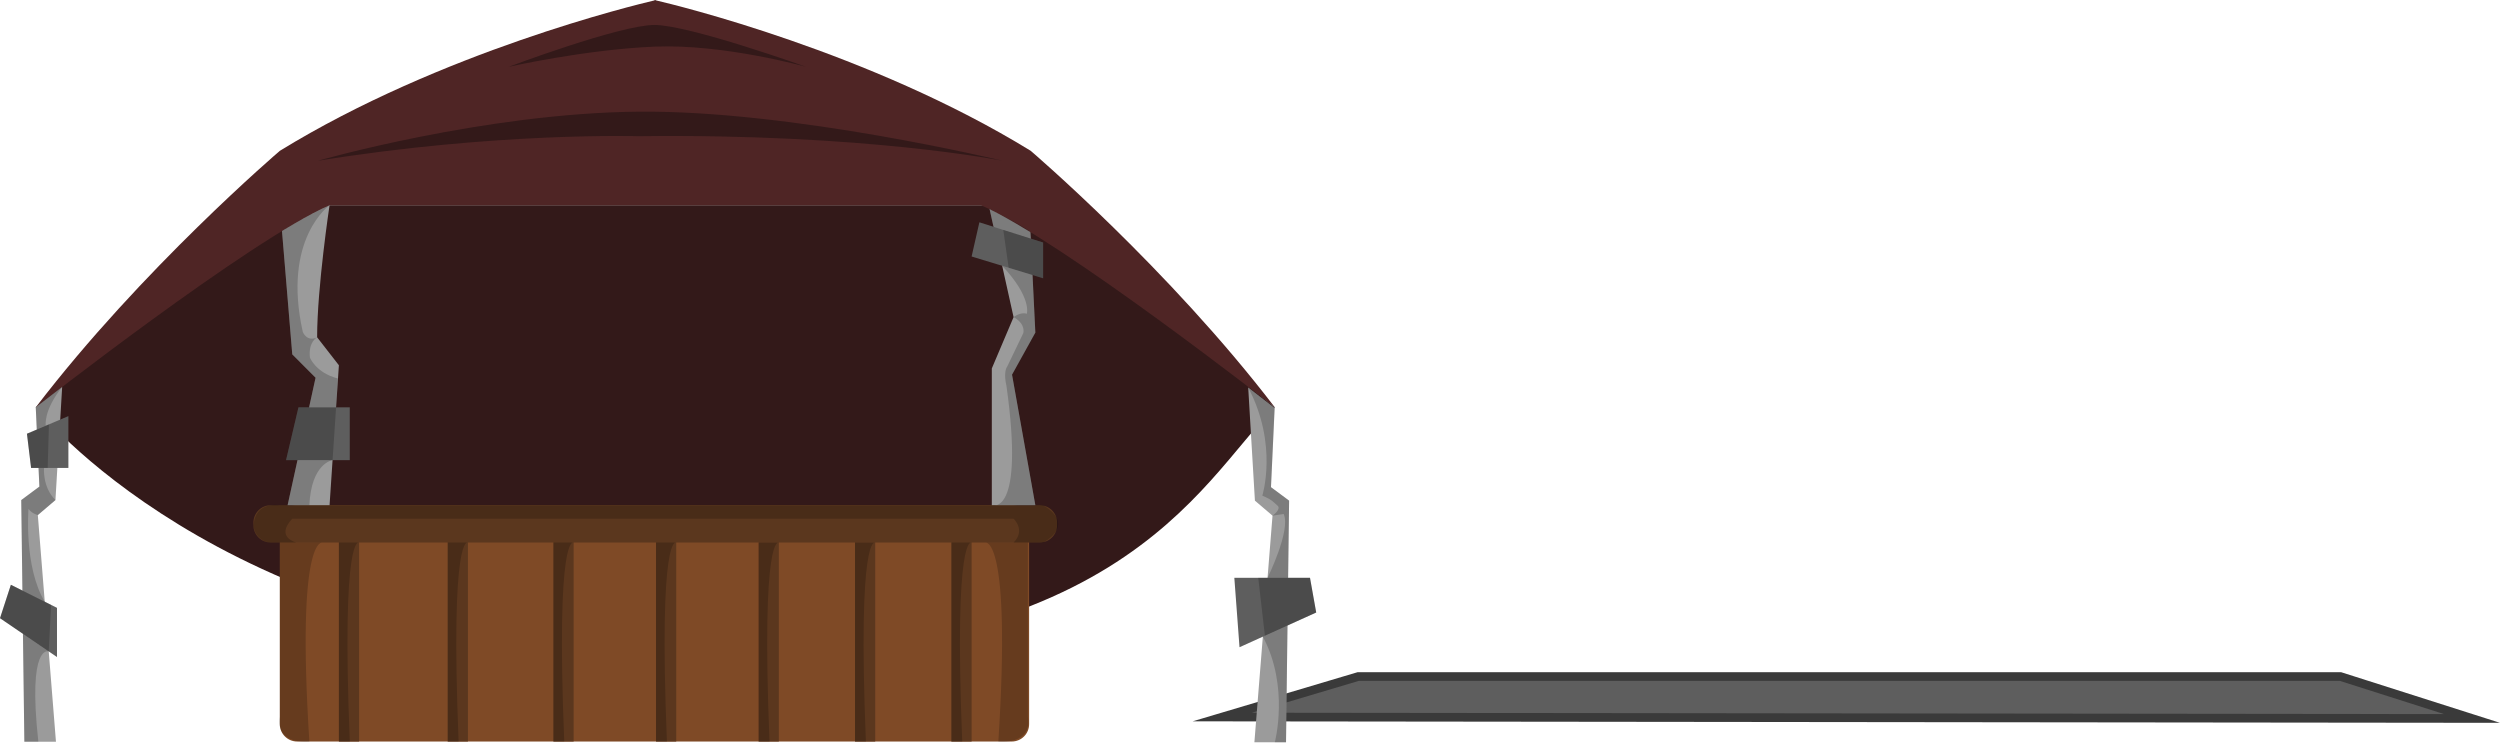
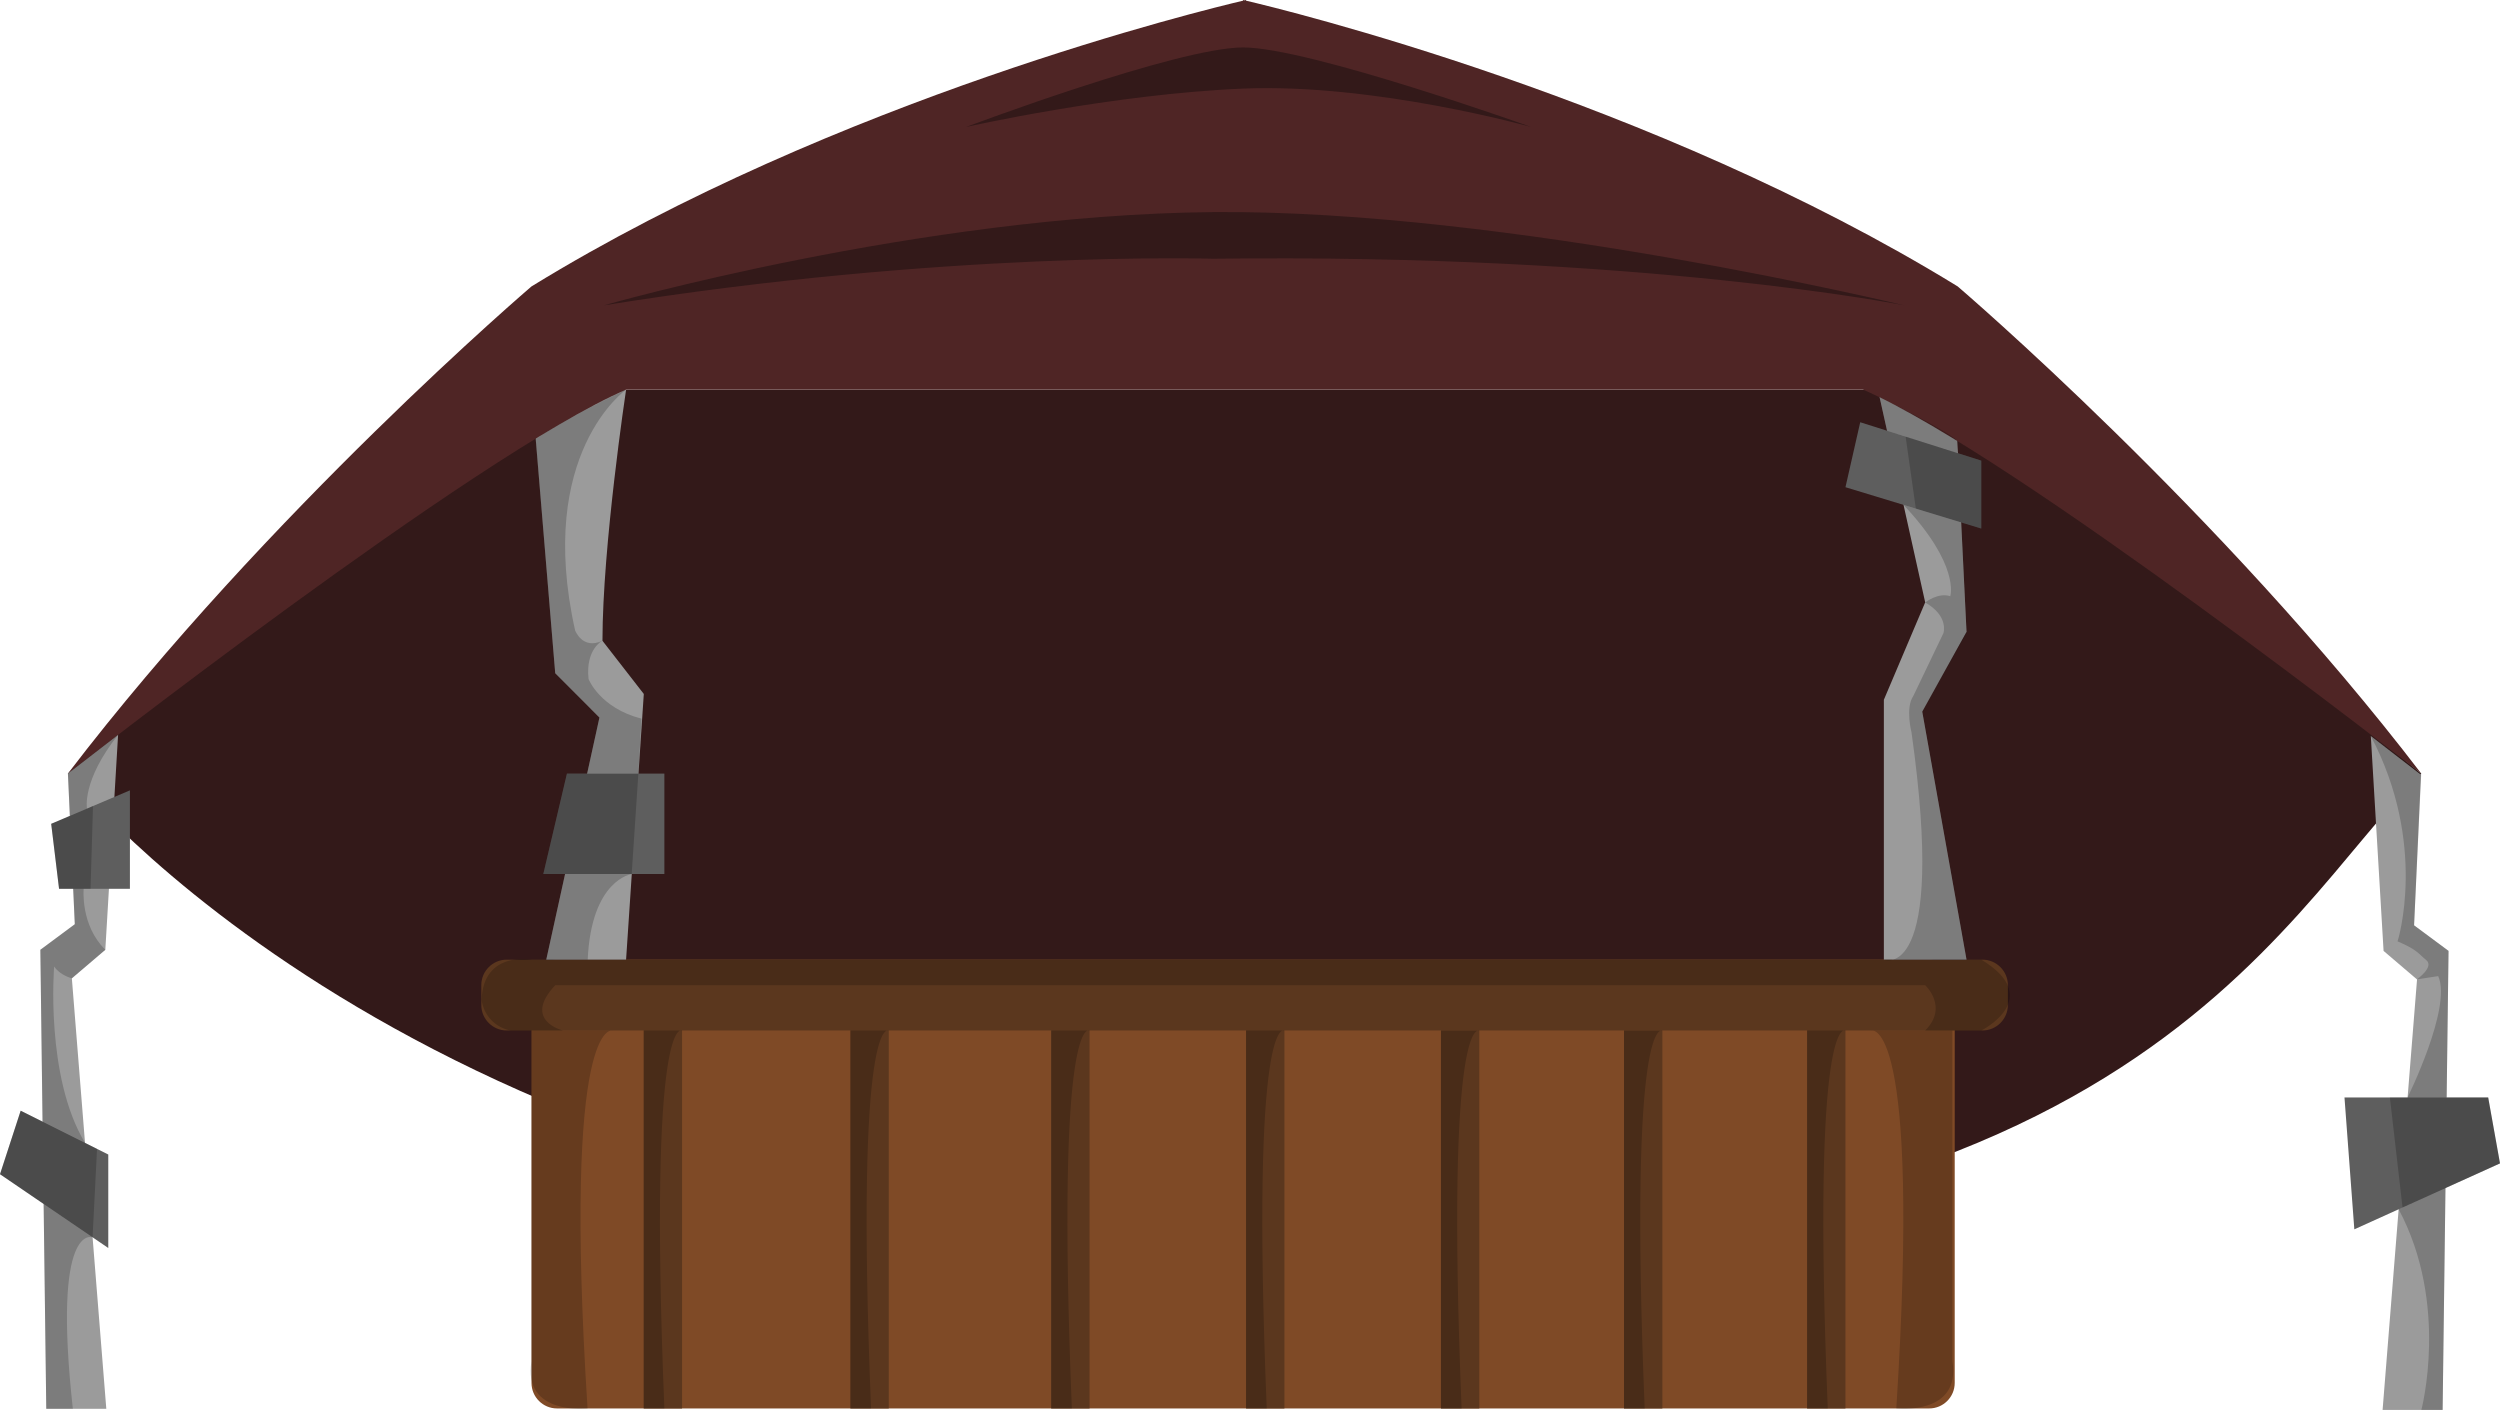
- <svg xmlns="http://www.w3.org/2000/svg" id="Layer_1" data-name="Layer 1" viewBox="0 0 1730.36 513.77">
+ <svg xmlns="http://www.w3.org/2000/svg" id="Layer_1" data-name="Layer 1" viewBox="0 0 1175.21 662.78">
  <defs>
-     <style>.cls-1{fill:#331919;}.cls-2{fill:#7f4a26;}.cls-3{fill:#5b371e;}.cls-4{fill:#9b9b9b;}.cls-5,.cls-8{fill:#5e5e5e;}.cls-6{fill:#4f2525;}.cls-7{fill:#844747;}.cls-8{stroke:#3a3a3a;stroke-miterlimit:10;stroke-width:6px;}.cls-9{opacity:0.2;}</style>
+     <style>.cls-1{fill:#331919;}.cls-2{fill:#7f4a26;}.cls-3{fill:#5b371e;}.cls-4{fill:#9b9b9b;}.cls-5{fill:#5e5e5e;}.cls-6{fill:#4f2525;}.cls-7{fill:#844747;}.cls-8{opacity:0.2;}</style>
  </defs>
-   <path class="cls-1" d="M149.75,574.63s125.17,159.24,416.4,171.79c333.53,14.38,388.08-119.61,441.16-171.79,0,0-128.4-108.68-198-139.88H353.11S275.64,451.61,149.75,574.63Z" transform="translate(-125 -292.72)" />
-   <rect class="cls-2" x="193.68" y="349.69" width="518.62" height="163.55" rx="12" ry="12" />
-   <rect class="cls-3" x="175.39" y="349.69" width="556.28" height="25.82" rx="12" ry="12" />
-   <rect class="cls-3" x="234.56" y="369.06" width="13.99" height="144.18" />
-   <rect class="cls-3" x="309.88" y="369.06" width="13.99" height="144.18" />
-   <rect class="cls-3" x="383.05" y="369.06" width="13.99" height="144.18" />
-   <rect class="cls-3" x="454.07" y="369.06" width="13.99" height="144.18" />
-   <rect class="cls-3" x="525.08" y="369.06" width="13.99" height="144.18" />
-   <rect class="cls-3" x="591.79" y="369.06" width="13.99" height="144.18" />
-   <rect class="cls-3" x="658.5" y="369.06" width="13.99" height="144.18" />
-   <path class="cls-4" d="M324.06,642.41l19.36-88.23L327.29,538l-8.61-103.29h34.43s-8.61,57-8.61,91.46l15.06,19.36-6.45,96.84" transform="translate(-125 -292.72)" />
-   <polygon class="cls-4" points="686.48 349.69 686.48 255.01 701.54 219.5 684.33 142.03 712.3 142.03 716.61 230.26 700.47 259.31 716.61 349.69 686.48 349.69" />
-   <polygon class="cls-5" points="206.59 281.91 197.98 318.49 242.1 318.49 242.1 281.91 206.59 281.91" />
-   <polygon class="cls-5" points="677.87 153.87 672.49 177.54 721.99 192.6 721.99 167.85 677.87 153.87" />
-   <path class="cls-6" d="M838.38,397.09C727,328.62,592.3,296.06,579.07,293v-.25l-.54.12-.54-.12V293c-13.24,3.09-147.92,35.65-259.31,104.12,0,0-95.77,81.77-168.93,177.54,0,0,148.48-116.21,203.36-139.88H804c54.87,23.67,203.36,139.88,203.36,139.88C934.14,478.86,838.38,397.09,838.38,397.09Z" transform="translate(-125 -292.72)" />
-   <path class="cls-7" d="M240.13,339" transform="translate(-125 -292.72)" />
-   <polygon class="cls-8" points="1711 497.28 846 496.28 940 468.28 1620 468.28 1711 497.28" />
-   <polygon class="cls-4" points="24.75 281.91 43.03 267.8 38.38 346.11 26.18 356.51 38.73 513.37 16.86 513.37 14.71 346.11 27.26 336.78 24.75 281.91" />
-   <polygon class="cls-4" points="882.21 282.32 863.93 268.2 868.58 346.52 880.77 356.92 868.22 513.77 890.1 513.77 892.25 346.52 879.7 337.19 882.21 282.32" />
-   <polygon class="cls-5" points="21.52 323.87 18.65 300.2 47.34 288 47.34 323.87 21.52 323.87" />
-   <polygon class="cls-5" points="0 427.88 39.45 454.78 39.45 420.71 7.53 404.75 0 427.88" />
-   <polygon class="cls-5" points="854.33 399.91 857.92 447.97 911 423.94 906.7 399.91 854.33 399.91" />
-   <path class="cls-9" d="M320.17,452.61a293.63,293.63,0,0,1,32.94-17.86s-32.94,23.13-18.54,87.68c0,0,2.67,7.18,9.93,3.78,0,0-6.2,3-5,14,0,0,4.13,10.58,19.3,14.44l-1.14,20H338.94l4.48-20.45L327.29,538Z" transform="translate(-125 -292.72)" />
-   <path class="cls-9" d="M355.19,611.21s-14.72,1.88-16.07,31.2H324.06l6.85-31.2Z" transform="translate(-125 -292.72)" />
-   <polygon class="cls-9" points="232.63 281.91 230.19 318.49 197.98 318.49 206.59 281.91 232.63 281.91" />
-   <path class="cls-9" d="M809.94,437.52s26,12.7,28.27,15.9v4.37l-25.57-8.11Z" transform="translate(-125 -292.72)" />
-   <polygon class="cls-9" points="694.41 159.11 698.13 185.34 721.99 192.6 721.99 167.85 694.41 159.11" />
-   <path class="cls-9" d="M818.65,476.69l21,6.4,2,40.29L825.47,552l16.14,90.38H811.48s23,8.86,10.09-82.86c0,0-2.37-9,.67-13.3l11-22.87s2.08-6.18-6.66-11.16c0,0,4.71-3.77,9.15-2.29C835.69,509.93,839.4,498.74,818.65,476.69Z" transform="translate(-125 -292.72)" />
-   <path class="cls-9" d="M330.15,668.24s-14.95-3.58-2.86-16.5H826.54s8.61,7.89,0,16.5H847s23.38-11.71,0-25.83H318.68S301.16,639.09,300.5,657a13,13,0,0,0,10.65,11.21Z" transform="translate(-125 -292.72)" />
-   <path class="cls-9" d="M348.27,668.24S330,662.32,339.12,806c0,0-23.67,2.69-20.44-17.21V668.24Z" transform="translate(-125 -292.72)" />
-   <path class="cls-9" d="M806.87,668.24S825.16,662.32,816,806c0,0,23.67,2.69,20.44-17.21V668.24Z" transform="translate(-125 -292.72)" />
-   <path class="cls-9" d="M373.55,668.24S361.18,660.17,367.1,806h-7.54V668.24Z" transform="translate(-125 -292.72)" />
-   <path class="cls-9" d="M448.87,668.24S436.5,660.17,442.42,806h-7.54V668.24Z" transform="translate(-125 -292.72)" />
-   <path class="cls-9" d="M522,668.24s-12.38-8.07-6.46,137.72h-7.53V668.24Z" transform="translate(-125 -292.72)" />
-   <path class="cls-9" d="M593.05,668.24S580.68,660.17,586.6,806h-7.53V668.24Z" transform="translate(-125 -292.72)" />
-   <path class="cls-9" d="M664.07,668.32s-12.38-8.07-6.46,137.73h-7.53V668.32Z" transform="translate(-125 -292.72)" />
-   <path class="cls-9" d="M730.78,668.32s-12.37-8.07-6.46,137.73h-7.53V668.32Z" transform="translate(-125 -292.72)" />
-   <path class="cls-9" d="M797.49,668.24S785.12,660.17,791,806H783.5V668.24Z" transform="translate(-125 -292.72)" />
-   <path class="cls-9" d="M537.83,310.43" transform="translate(-125 -292.72)" />
-   <path d="M412.22,373.23" transform="translate(-125 -292.72)" />
-   <path d="M1007.31,574.63" transform="translate(-125 -292.72)" />
-   <path class="cls-9" d="M156.7,587.37s-1.95-10.12,11.33-26.86l-18.28,14.12.7,15.4Z" transform="translate(-125 -292.72)" />
-   <polygon class="cls-9" points="33.89 293.72 33 323.87 21.52 323.87 18.65 300.2 33.89 293.72" />
-   <path class="cls-9" d="M151.67,616.59h3.82s-1.26,13.27,7.89,22.24l-12.2,10.4s-4.3-1.08-6.45-4.31c0,0-3.32,40.13,11.25,64.27l-15.47-7.73-.8-62.63,12.55-9.33Z" transform="translate(-125 -292.72)" />
-   <polygon class="cls-9" points="35.36 418.67 33.73 450.88 0 427.88 7.53 404.75 35.36 418.67" />
-   <path class="cls-9" d="M158.73,743.6s-14.72-5.9-7.19,62.48h-9.68l-1-74.64Z" transform="translate(-125 -292.72)" />
-   <path class="cls-9" d="M988.93,560.92l18.38,13.71-2.61,55.28,12.55,9.32-.69,53.4h-14.23s16.27-32.87,11.16-44.16l-7.72,1.17s6.38-4.54,3.42-7-3.23-3.76-10.49-6.86C998.7,635.82,1009.82,600.48,988.93,560.92Z" transform="translate(-125 -292.72)" />
-   <polygon class="cls-9" points="870.88 399.91 875.48 440.02 911 423.94 906.7 399.91 870.88 399.91" />
-   <path class="cls-9" d="M999.07,733.37l17.07-7.72-1,80.84h-7.79S1017.6,768,999.07,733.37Z" transform="translate(-125 -292.72)" />
-   <path class="cls-1" d="M345,404s115-33,222-34,252,34,252,34-95-19-252-17C567,387,469,384,345,404Z" transform="translate(-125 -292.72)" />
-   <path class="cls-1" d="M477,339s77-29,101-29,105,29,105,29-57-16-105-14S477,339,477,339Z" transform="translate(-125 -292.72)" />
-   <path class="cls-1" d="M477-61" transform="translate(-125 -292.72)" />
+   <path class="cls-1" d="M420.92,582.89S582.4,788.32,958.1,804.51c430.25,18.55,500.61-154.3,569.09-221.62,0,0-165.64-140.19-255.4-180.45H683.26S583.33,424.19,420.92,582.89Z" transform="translate(-389 -219.22)" />
+   <rect class="cls-2" x="249.85" y="451.11" width="669.03" height="210.98" rx="12" ry="12" />
+   <rect class="cls-3" x="226.25" y="451.11" width="717.62" height="33.31" rx="12" ry="12" />
+   <rect class="cls-3" x="302.59" y="476.1" width="18.04" height="186" />
+   <rect class="cls-3" x="399.75" y="476.1" width="18.04" height="186" />
+   <rect class="cls-3" x="494.14" y="476.1" width="18.04" height="186" />
+   <rect class="cls-3" x="585.75" y="476.1" width="18.04" height="186" />
+   <rect class="cls-3" x="677.36" y="476.1" width="18.04" height="186" />
+   <rect class="cls-3" x="763.42" y="476.1" width="18.04" height="186" />
+   <rect class="cls-3" x="849.48" y="476.1" width="18.04" height="186" />
+   <path class="cls-4" d="M645.79,670.33l25-113.81L650,535.69l-11.1-133.25h44.41s-11.1,73.57-11.1,118l19.43,25-8.33,124.92" transform="translate(-389 -219.22)" />
+   <polygon class="cls-4" points="885.57 451.11 885.57 328.96 905 283.16 882.79 183.22 918.88 183.22 924.43 297.04 903.61 334.52 924.43 451.11 885.57 451.11" />
+   <polygon class="cls-5" points="266.5 363.67 255.4 410.86 312.31 410.86 312.31 363.67 266.5 363.67" />
+   <polygon class="cls-5" points="874.46 198.49 867.52 229.03 931.37 248.46 931.37 216.53 874.46 198.49" />
+   <path class="cls-6" d="M1309.27,353.86c-143.71-88.33-317.44-130.32-334.52-134.32v-.32l-.69.16-.7-.16v.32c-17.07,4-190.81,46-334.51,134.32,0,0-123.54,105.49-217.93,229,0,0,191.55-149.91,262.34-180.45h581.59c70.79,30.54,262.34,180.45,262.34,180.45C1432.8,459.35,1309.27,353.86,1309.27,353.86Z" transform="translate(-389 -219.22)" />
+   <path class="cls-7" d="M537.52,278.91" transform="translate(-389 -219.22)" />
+   <polygon class="cls-4" points="31.93 363.67 55.51 345.46 49.51 446.49 33.78 459.9 49.97 662.25 21.75 662.25 18.97 446.49 35.16 434.46 31.93 363.67" />
+   <polygon class="cls-4" points="1138.06 364.19 1114.48 345.99 1120.48 447.01 1136.21 460.43 1120.02 662.78 1148.24 662.78 1151.02 447.01 1134.82 434.98 1138.06 364.19" />
+   <polygon class="cls-5" points="27.76 417.8 24.06 387.26 61.07 371.53 61.07 417.8 27.76 417.8" />
+   <polygon class="cls-5" points="0 551.98 50.9 586.67 50.9 542.72 9.72 522.13 0 551.98" />
+   <polygon class="cls-5" points="1102.1 515.89 1106.73 577.89 1175.21 546.89 1169.65 515.89 1102.1 515.89" />
+   <path class="cls-8" d="M640.77,425.49a380,380,0,0,1,42.49-23.05s-42.49,29.85-23.91,113.11c0,0,3.44,9.27,12.81,4.88,0,0-8,3.93-6.49,18,0,0,5.33,13.65,24.9,18.62l-1.48,25.8H665l5.79-26.37L650,535.69Z" transform="translate(-389 -219.22)" />
+   <path class="cls-8" d="M686,630.08s-19,2.43-20.73,40.25H645.79l8.83-40.25Z" transform="translate(-389 -219.22)" />
+   <polygon class="cls-8" points="300.09 363.67 296.95 410.86 255.4 410.86 266.5 363.67 300.09 363.67" />
+   <path class="cls-8" d="M1272.59,406s33.56,16.39,36.47,20.52v5.64l-33-10.46Z" transform="translate(-389 -219.22)" />
+   <polygon class="cls-8" points="895.8 205.26 900.6 239.09 931.37 248.46 931.37 216.53 895.8 205.26" />
+   <path class="cls-8" d="M1283.82,456.56l27.1,8.24,2.51,52-20.82,37,20.82,116.59h-38.86s29.67,11.43,13-106.89c0,0-3-11.56.87-17.16l14.14-29.5s2.69-8-8.59-14.4c0,0,6.07-4.86,11.8-2.95C1305.8,499.43,1310.59,485,1283.82,456.56Z" transform="translate(-389 -219.22)" />
+   <path class="cls-8" d="M653.65,703.65S634.37,699,650,682.36H1294s11.11,10.18,0,21.29h26.37s30.17-15.1,0-33.32H638.85s-22.61-4.28-23.45,18.86a16.82,16.82,0,0,0,13.73,14.46Z" transform="translate(-389 -219.22)" />
+   <path class="cls-8" d="M677,703.65s-23.6-7.64-11.8,177.67c0,0-30.54,3.47-26.37-22.21V703.65Z" transform="translate(-389 -219.22)" />
+   <path class="cls-8" d="M1268.63,703.65s23.59-7.64,11.79,177.67c0,0,30.54,3.47,26.38-22.21V703.65Z" transform="translate(-389 -219.22)" />
+   <path class="cls-8" d="M709.64,703.65s-16-10.41-8.33,177.67h-9.72V703.65Z" transform="translate(-389 -219.22)" />
+   <path class="cls-8" d="M806.8,703.65s-16-10.41-8.33,177.67h-9.72V703.65Z" transform="translate(-389 -219.22)" />
+   <path class="cls-8" d="M901.19,703.65s-16-10.41-8.33,177.67h-9.72V703.65Z" transform="translate(-389 -219.22)" />
+   <path class="cls-8" d="M992.8,703.65s-16-10.41-8.33,177.67h-9.72V703.65Z" transform="translate(-389 -219.22)" />
+   <path class="cls-8" d="M1084.41,703.76s-16-10.41-8.33,177.66h-9.72V703.76Z" transform="translate(-389 -219.22)" />
+   <path class="cls-8" d="M1170.47,703.76s-16-10.41-8.33,177.66h-9.72V703.76Z" transform="translate(-389 -219.22)" />
+   <path class="cls-8" d="M1256.52,703.65s-16-10.41-8.32,177.67h-9.72V703.65Z" transform="translate(-389 -219.22)" />
+   <path class="cls-8" d="M921.55,242.07" transform="translate(-389 -219.22)" />
+   <path d="M759.52,323.08" transform="translate(-389 -219.22)" />
+   <path d="M1527.19,582.89" transform="translate(-389 -219.22)" />
+   <path class="cls-8" d="M429.89,599.33s-2.52-13.06,14.62-34.65l-23.59,18.21.91,19.87Z" transform="translate(-389 -219.22)" />
+   <polygon class="cls-8" points="43.72 378.91 42.57 417.8 27.76 417.8 24.06 387.26 43.72 378.91" />
+   <path class="cls-8" d="M423.4,637h4.93s-1.62,17.12,10.18,28.69l-15.73,13.42s-5.56-1.39-8.33-5.56c0,0-4.28,51.77,14.52,82.91l-20-10-1-80.79,16.19-12Z" transform="translate(-389 -219.22)" />
+   <polygon class="cls-8" points="45.62 540.09 43.52 581.64 0 551.98 9.72 522.13 45.62 540.09" />
+   <path class="cls-8" d="M432.52,800.87s-19-7.61-9.28,80.6H410.75l-1.24-96.29Z" transform="translate(-389 -219.22)" />
+   <path class="cls-8" d="M1503.48,565.21l23.71,17.68-3.37,71.31,16.2,12-.89,68.88h-18.36s21-42.39,14.4-57l-10,1.51s8.23-5.85,4.41-9-4.16-4.86-13.53-8.85C1516.09,661.83,1530.43,616.24,1503.48,565.21Z" transform="translate(-389 -219.22)" />
+   <polygon class="cls-8" points="1123.44 515.89 1129.39 567.63 1175.21 546.89 1169.65 515.89 1123.44 515.89" />
+   <path class="cls-8" d="M1516.56,787.68l22-10L1537.24,882h-10S1540.47,832.32,1516.56,787.68Z" transform="translate(-389 -219.22)" />
+   <path class="cls-1" d="M672.8,362.78s148.36-42.57,286.39-43.86,325.08,43.86,325.08,43.86-122.55-24.51-325.08-21.93C959.19,340.85,832.77,337,672.8,362.78Z" transform="translate(-389 -219.22)" />
+   <path class="cls-1" d="M843.09,278.93s99.33-37.41,130.29-37.41,135.45,37.41,135.45,37.41-73.53-20.64-135.45-18.06S843.09,278.93,843.09,278.93Z" transform="translate(-389 -219.22)" />
+   <path class="cls-1" d="M477-61" transform="translate(-389 -219.22)" />
</svg>
